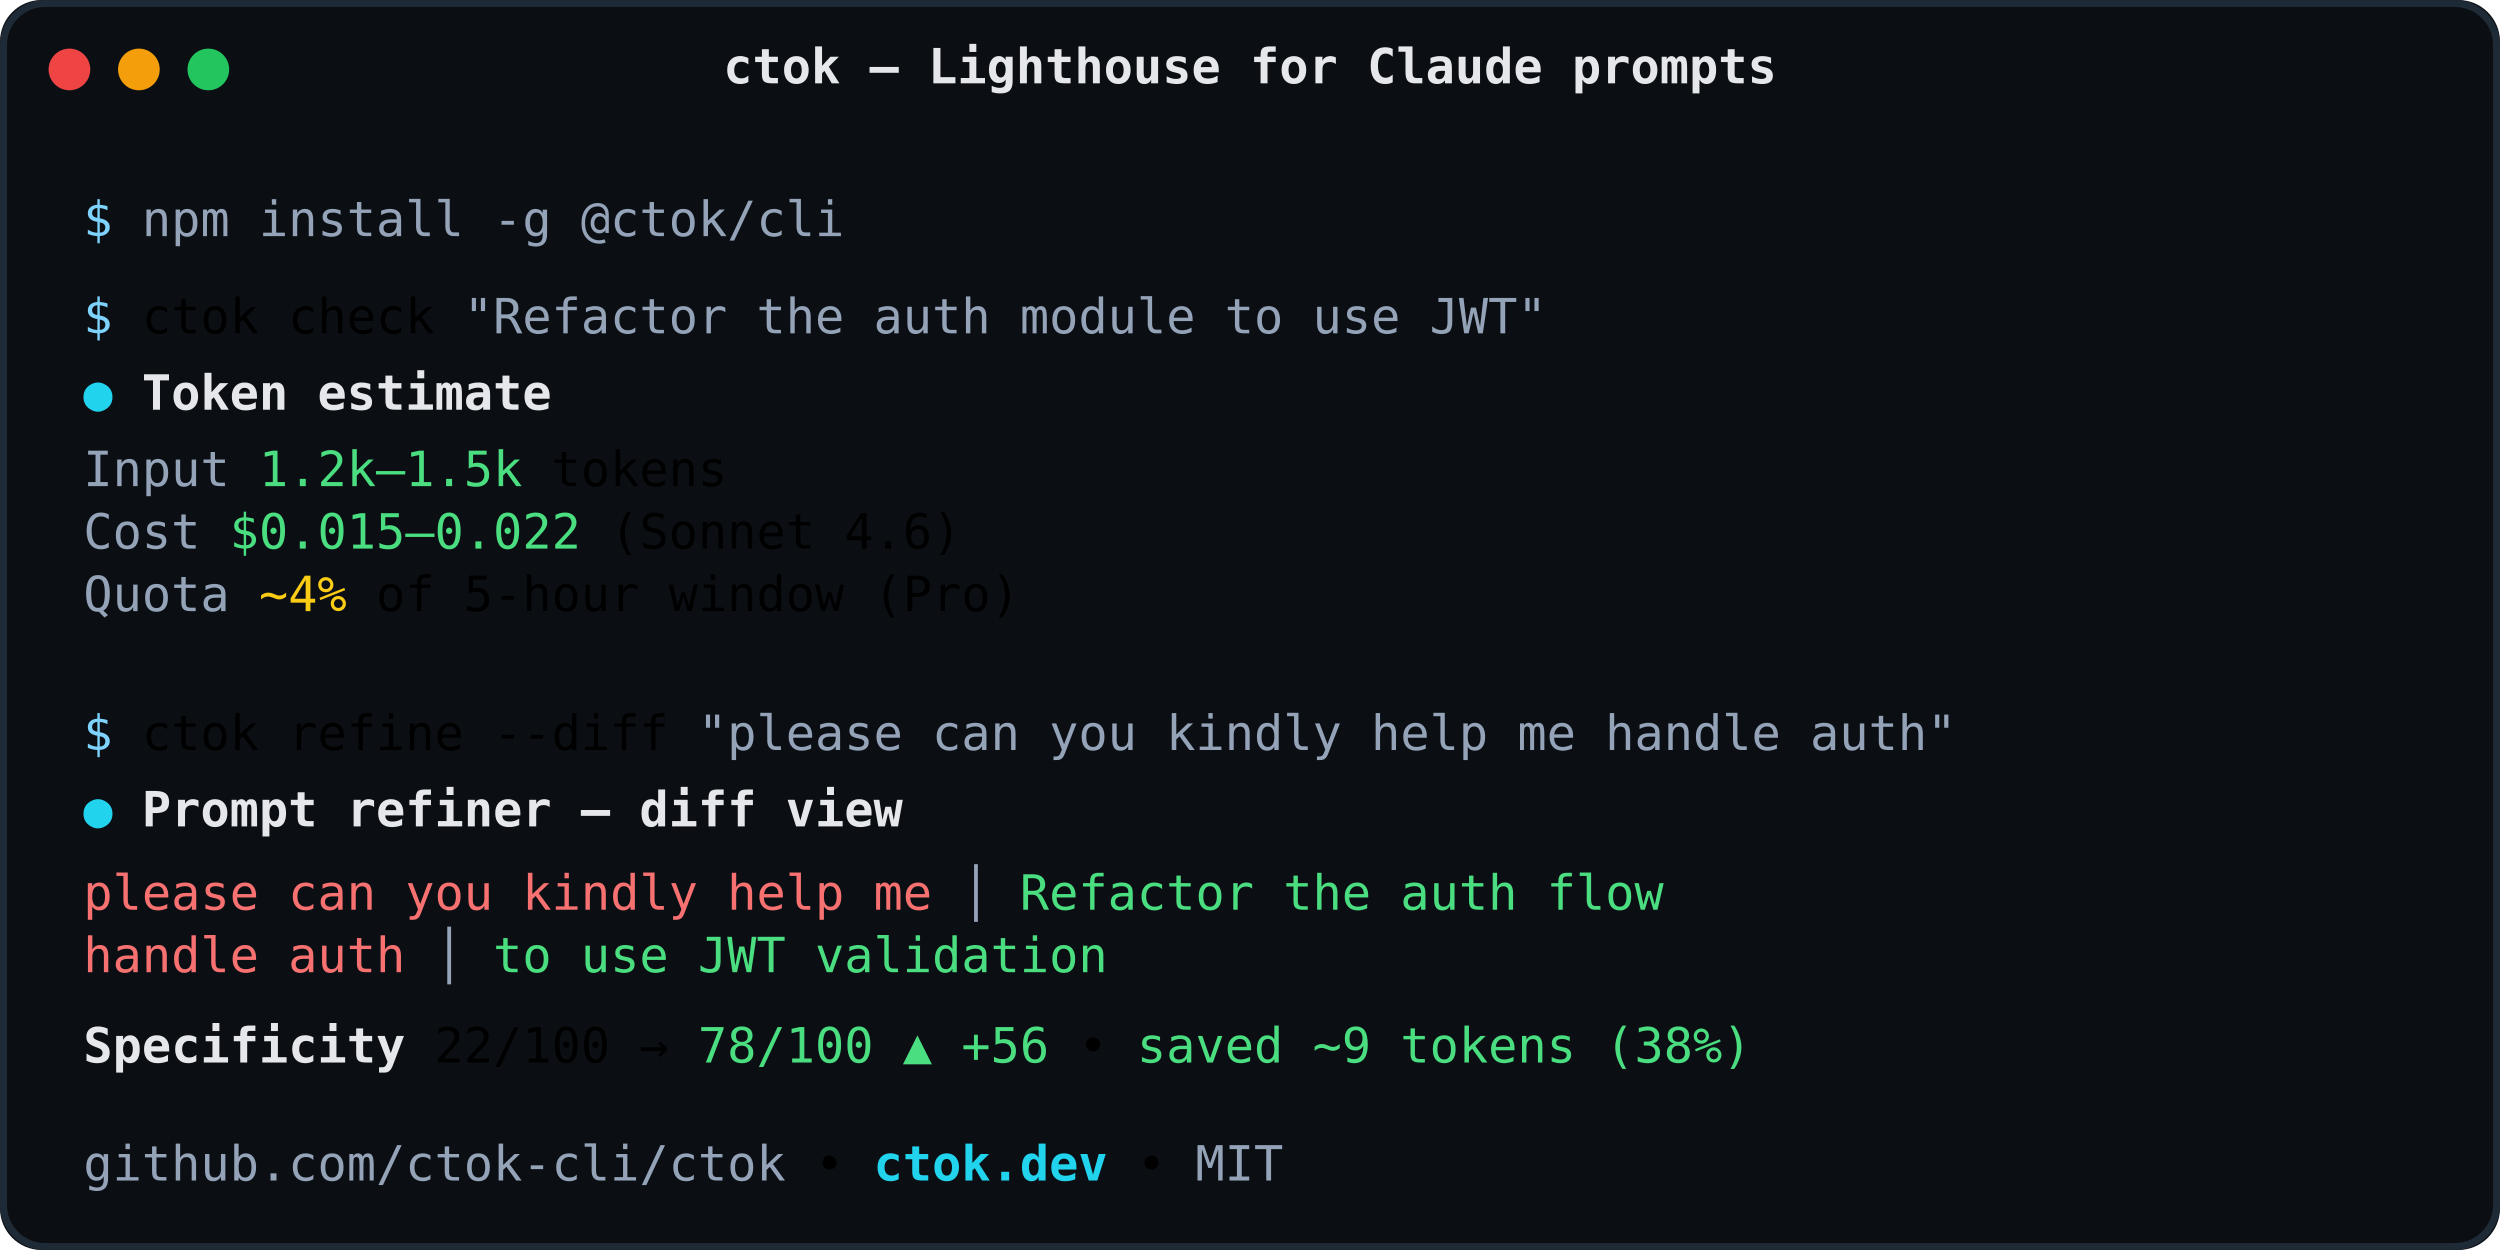
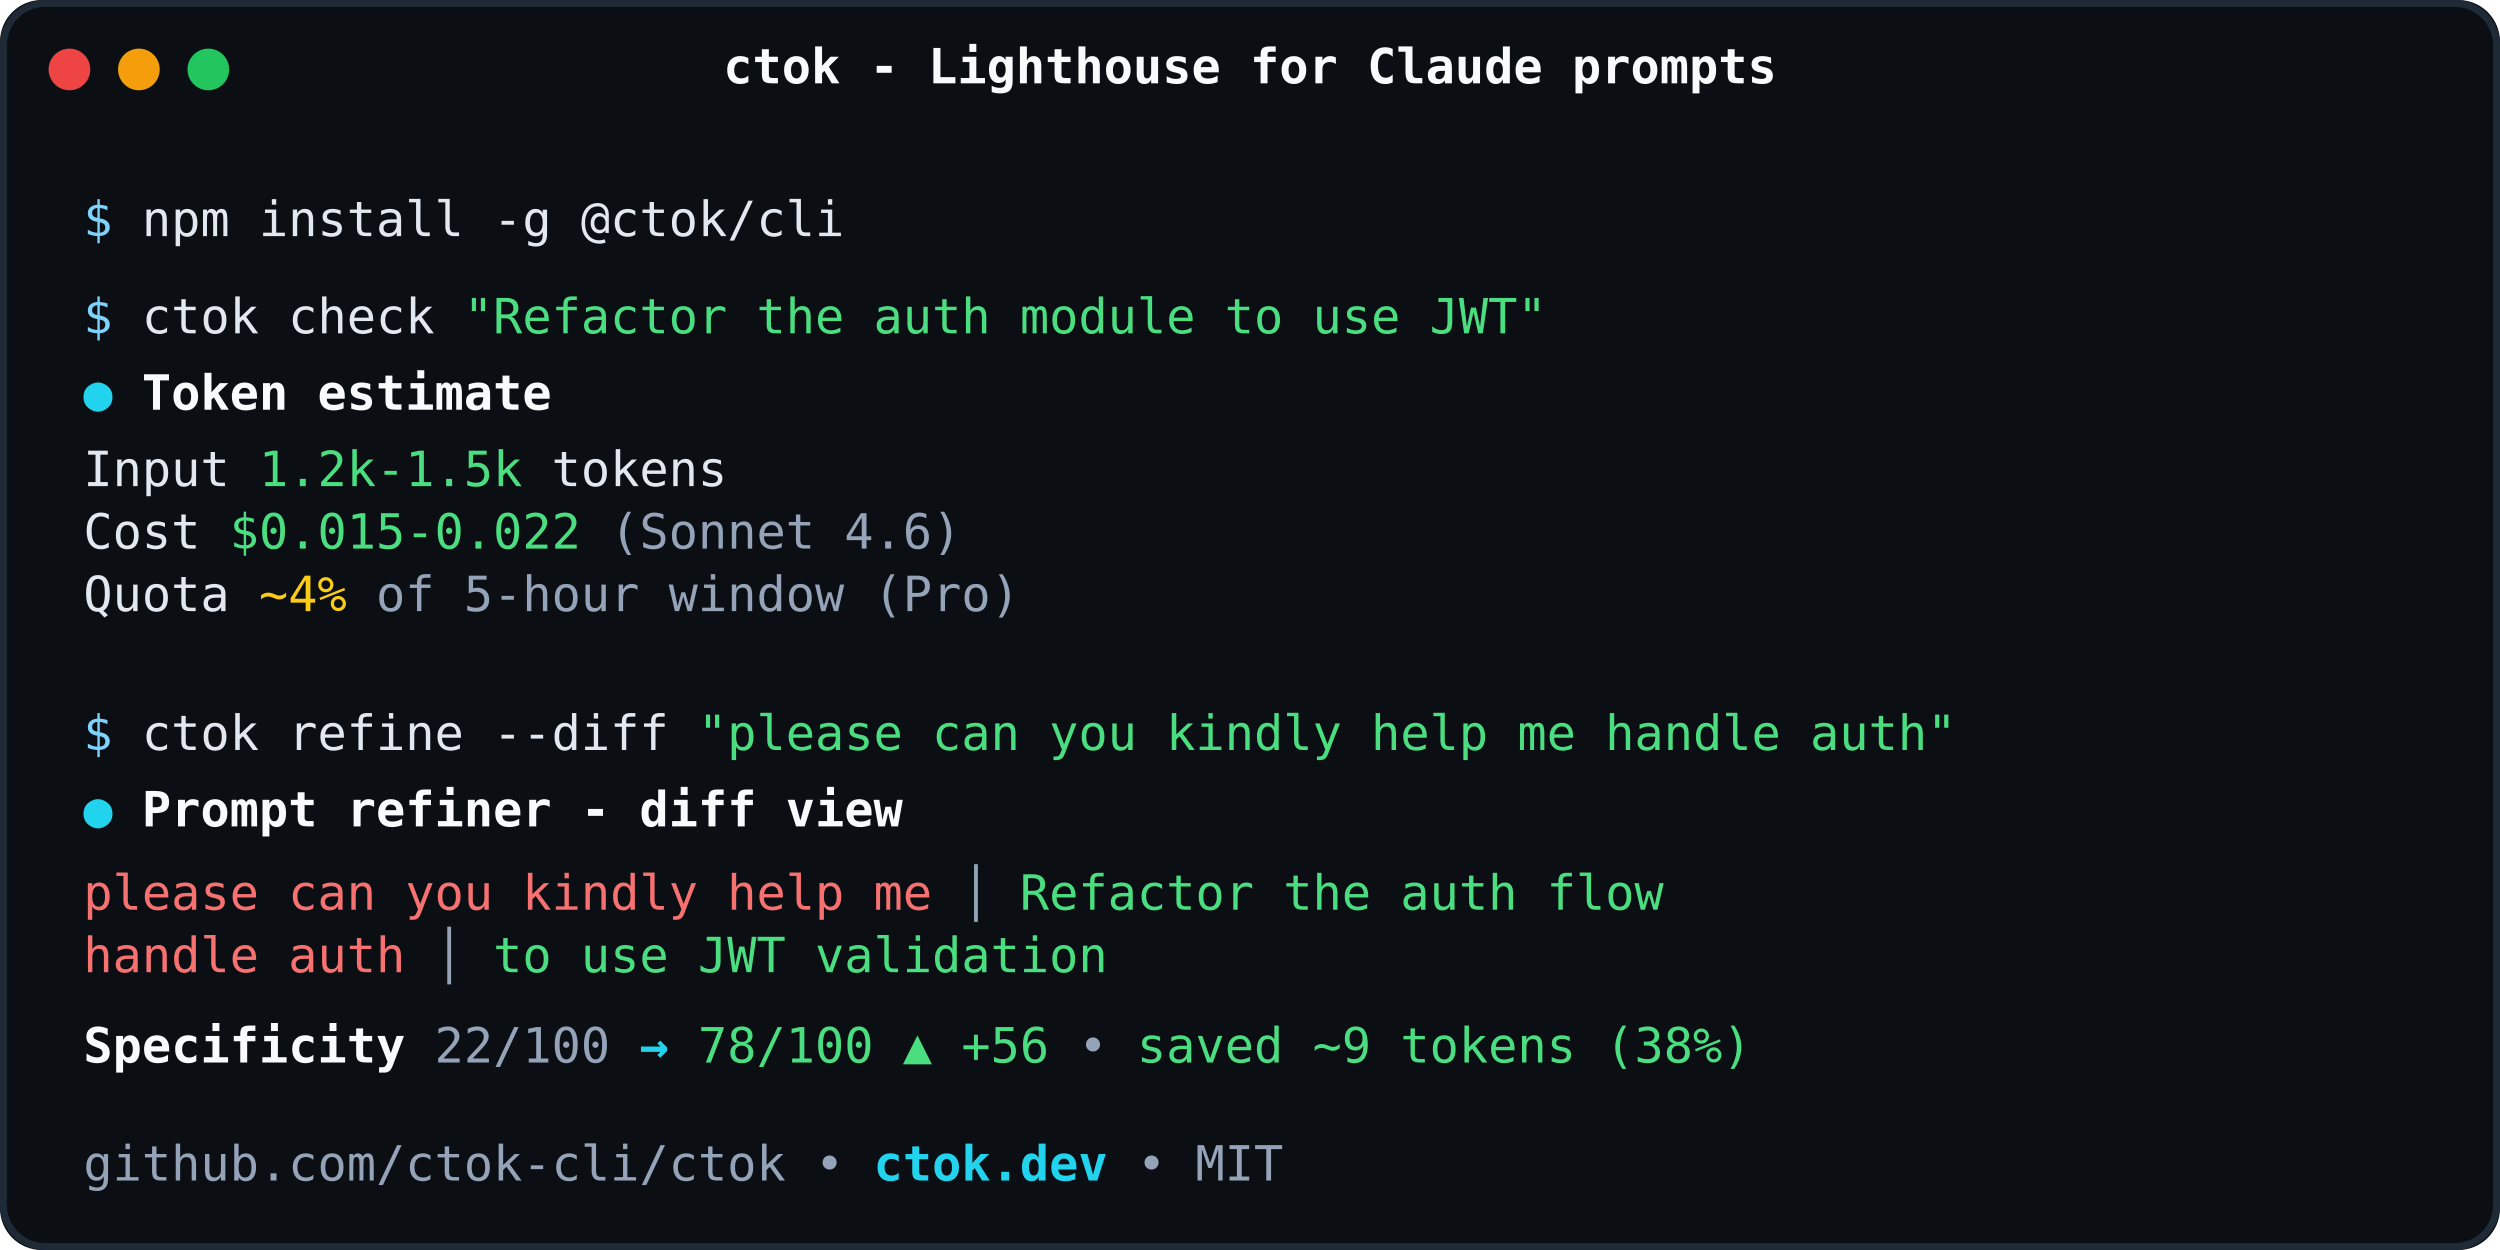
- <svg xmlns="http://www.w3.org/2000/svg" viewBox="0 0 720 360" width="720" height="360" role="img" aria-label="ctok demo placeholder">
+ <svg xmlns="http://www.w3.org/2000/svg" viewBox="0 0 720 360" width="720" height="360" role="img" aria-label="ctok demo">
  <style>
-     .bg { fill: #0b0f14; }
+     .bg     { fill: #0b0f14; }
    .border { fill: none; stroke: #1f2a37; stroke-width: 2; rx: 12; }
-     .mono { font-family: ui-monospace, SFMono-Regular, Menlo, Monaco, Consolas, monospace; font-size: 14px; }
+     text    { font-family: ui-monospace, SFMono-Regular, Menlo, Monaco, Consolas, monospace; font-size: 14px; fill: #e2e8f0; }
    .prompt { fill: #7dd3fc; }
-     .dim { fill: #94a3b8; }
-     .ok { fill: #4ade80; }
-     .warn { fill: #facc15; }
-     .err { fill: #f87171; }
-     .brand { fill: #22d3ee; font-weight: 700; }
-     .title { fill: #e5e7eb; font-weight: 700; }
+     .dim    { fill: #94a3b8; }
+     .ok     { fill: #4ade80; }
+     .warn   { fill: #facc15; }
+     .err    { fill: #f87171; }
+     .brand  { fill: #22d3ee; font-weight: 700; }
+     .title  { fill: #f8fafc; font-weight: 700; }
  </style>
  <rect class="bg" width="720" height="360" rx="12" />
  <rect x="1" y="1" width="718" height="358" class="border" rx="12" />
  <circle cx="20" cy="20" r="6" fill="#ef4444" />
  <circle cx="40" cy="20" r="6" fill="#f59e0b" />
  <circle cx="60" cy="20" r="6" fill="#22c55e" />
-   <text x="360" y="24" text-anchor="middle" class="mono title">ctok — Lighthouse for Claude prompts</text>
-   <text x="24" y="68" class="mono">
-     <tspan class="prompt">$</tspan>
-     <tspan class="dim">npm install -g @ctok/cli</tspan>
+   <text x="360" y="24" text-anchor="middle" class="title">ctok - Lighthouse for Claude prompts</text>
+   <text x="24" y="68">
+     <tspan class="prompt">$</tspan> npm install -g @ctok/cli</text>
+   <text x="24" y="96">
+     <tspan class="prompt">$</tspan> ctok check <tspan class="ok">"Refactor the auth module to use JWT"</tspan>
  </text>
-   <text x="24" y="96" class="mono">
-     <tspan class="prompt">$</tspan> ctok check <tspan class="dim">"Refactor the auth module to use JWT"</tspan>
-   </text>
-   <text x="24" y="118" class="mono">
+   <text x="24" y="118">
    <tspan class="brand">●</tspan>
    <tspan class="title">Token estimate</tspan>
  </text>
-   <text x="24" y="140" class="mono">
-     <tspan class="dim">  Input</tspan>
-     <tspan class="ok">1.2k–1.5k</tspan> tokens</text>
-   <text x="24" y="158" class="mono">
-     <tspan class="dim">  Cost</tspan>
-     <tspan class="ok">$0.015–0.022</tspan> (Sonnet 4.6)</text>
-   <text x="24" y="176" class="mono">
-     <tspan class="dim">  Quota</tspan>
-     <tspan class="warn">~4%</tspan> of 5-hour window (Pro)</text>
-   <text x="24" y="216" class="mono">
-     <tspan class="prompt">$</tspan> ctok refine --diff <tspan class="dim">"please can you kindly help me handle auth"</tspan>
+   <text x="24" y="140">  Input   <tspan class="ok">1.2k-1.5k</tspan> tokens</text>
+   <text x="24" y="158">  Cost    <tspan class="ok">$0.015-0.022</tspan>
+     <tspan class="dim">(Sonnet 4.6)</tspan>
  </text>
-   <text x="24" y="238" class="mono">
+   <text x="24" y="176">  Quota   <tspan class="warn">~4%</tspan>
+     <tspan class="dim">of 5-hour window (Pro)</tspan>
+   </text>
+   <text x="24" y="216">
+     <tspan class="prompt">$</tspan> ctok refine --diff <tspan class="ok">"please can you kindly help me handle auth"</tspan>
+   </text>
+   <text x="24" y="238">
    <tspan class="brand">●</tspan>
-     <tspan class="title">Prompt refiner — diff view</tspan>
+     <tspan class="title">Prompt refiner - diff view</tspan>
  </text>
-   <text x="24" y="262" class="mono">
+   <text x="24" y="262">
    <tspan class="err">please can you kindly help me</tspan>
    <tspan class="dim">│</tspan>
    <tspan class="ok">Refactor the auth flow</tspan>
  </text>
-   <text x="24" y="280" class="mono">
+   <text x="24" y="280">
    <tspan class="err">handle auth</tspan>
    <tspan class="dim">│</tspan>
    <tspan class="ok">to use JWT validation</tspan>
  </text>
-   <text x="24" y="306" class="mono">
-     <tspan class="title">Specificity</tspan> 22/100 → <tspan class="ok">78/100</tspan>
-     <tspan class="ok">▲ +56</tspan>  •  <tspan class="ok">saved ~9 tokens (38%)</tspan>
+   <text x="24" y="306">
+     <tspan class="title">Specificity</tspan>
+     <tspan class="dim">22/100</tspan>
+     <tspan class="brand">→</tspan>
+     <tspan class="ok">78/100</tspan>
+     <tspan class="ok">▲ +56</tspan>
+     <tspan class="dim">•</tspan>
+     <tspan class="ok">saved ~9 tokens (38%)</tspan>
  </text>
-   <text x="24" y="340" class="mono">
-     <tspan class="dim">github.com/ctok-cli/ctok</tspan>  •  <tspan class="brand">ctok.dev</tspan>  •  <tspan class="dim">MIT</tspan>
+   <text x="24" y="340">
+     <tspan class="dim">github.com/ctok-cli/ctok</tspan>
+     <tspan class="dim">•</tspan>
+     <tspan class="brand">ctok.dev</tspan>
+     <tspan class="dim">•</tspan>
+     <tspan class="dim">MIT</tspan>
  </text>
</svg>
